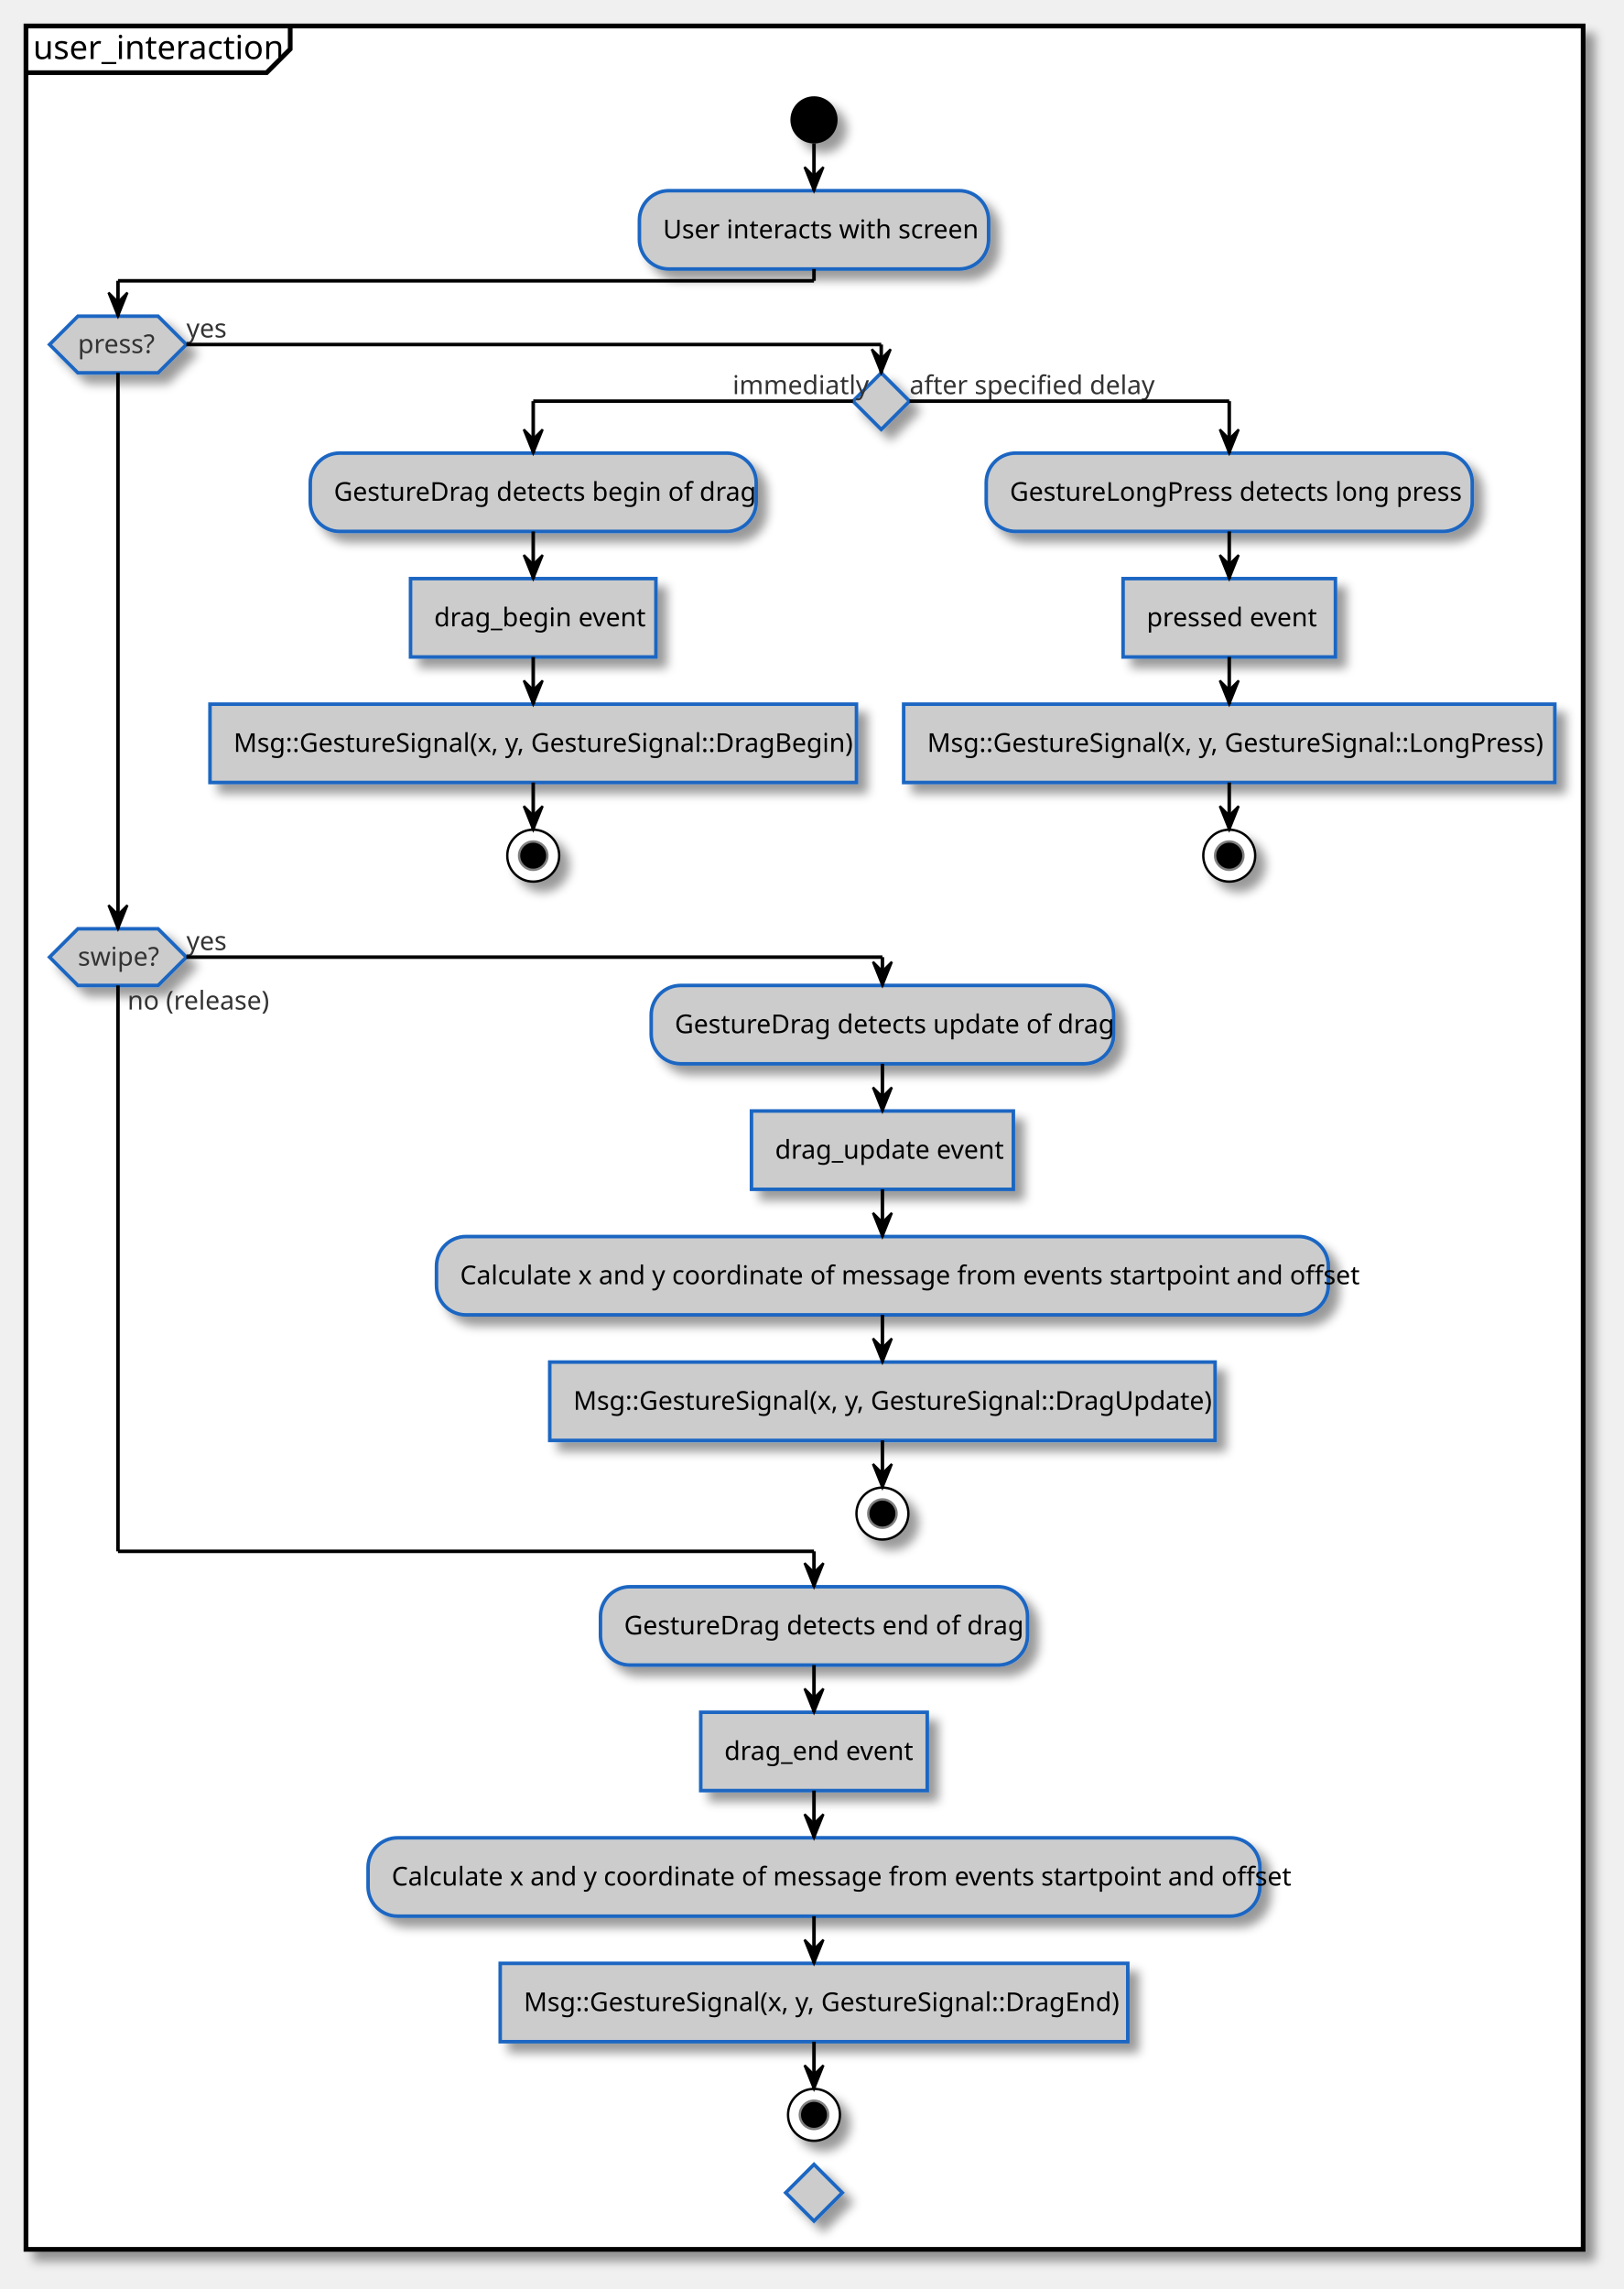
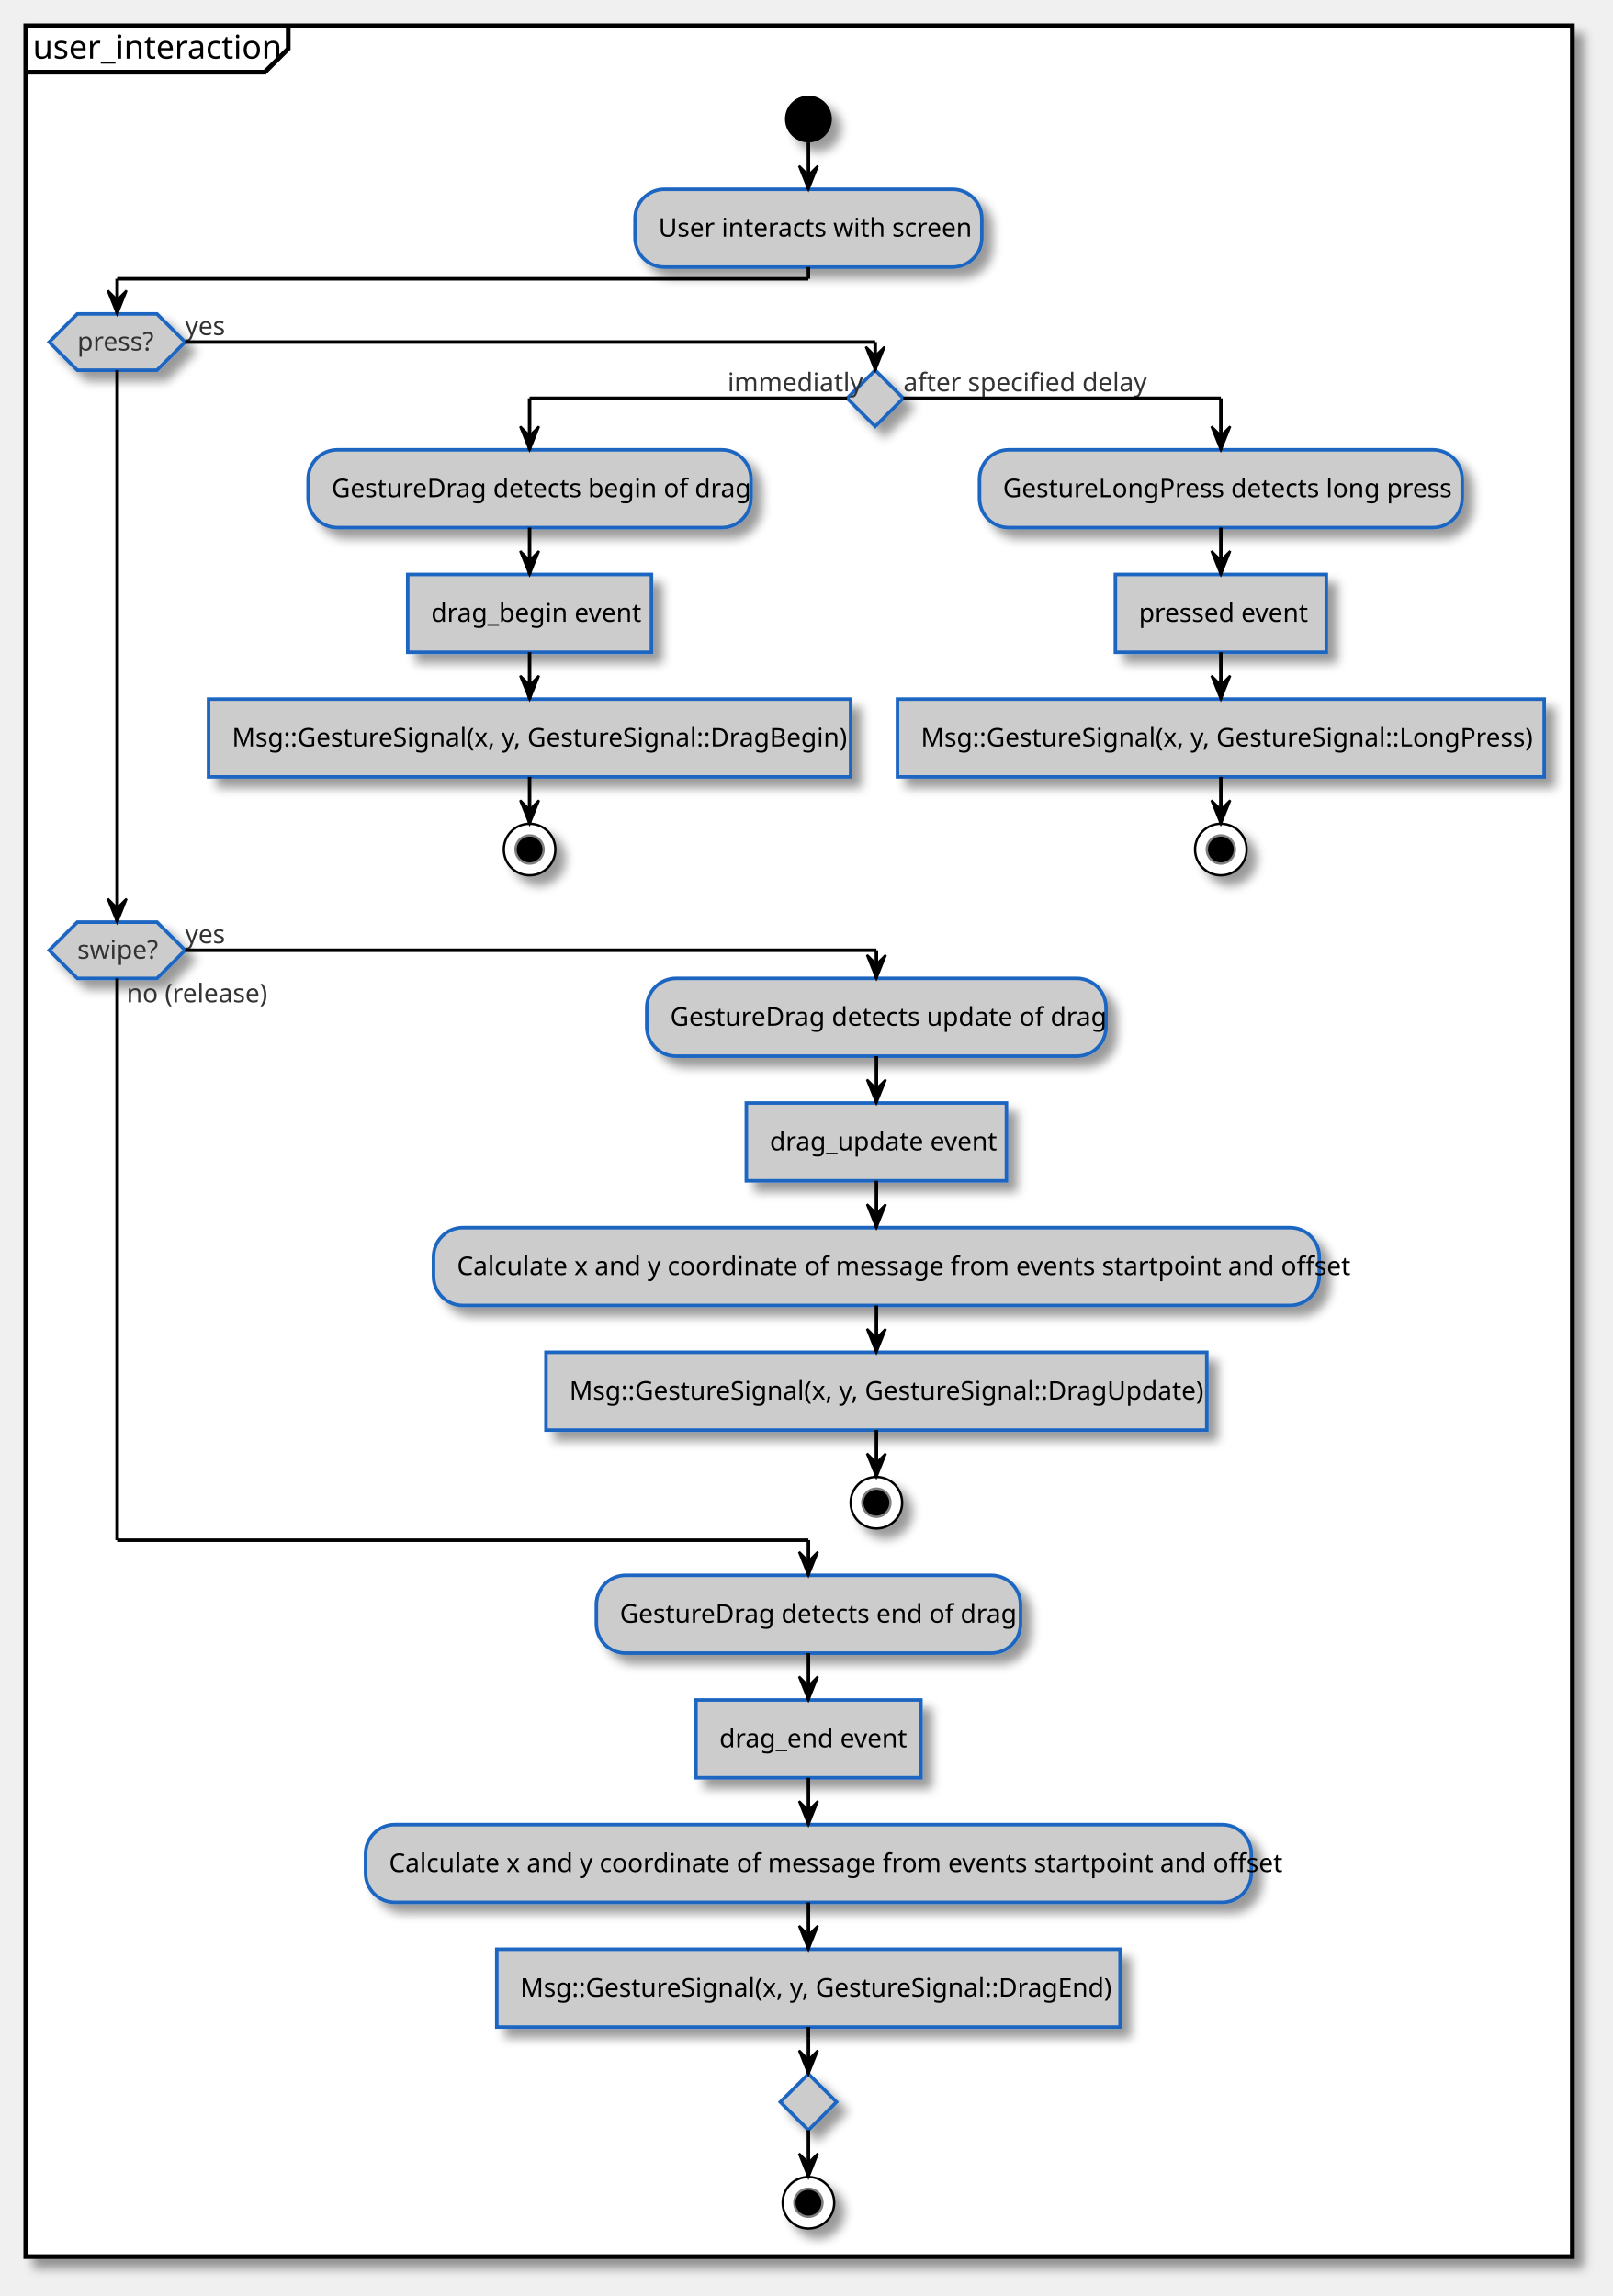
- <svg xmlns="http://www.w3.org/2000/svg" contentScriptType="application/ecmascript" contentStyleType="text/css" height="970px" preserveAspectRatio="none" style="width:688px;height:970px;" version="1.1" viewBox="0 0 688 970" width="688px" zoomAndPan="magnify">
+ <svg xmlns="http://www.w3.org/2000/svg" contentScriptType="application/ecmascript" contentStyleType="text/css" height="980px" preserveAspectRatio="none" style="width:688px;height:980px;" version="1.1" viewBox="0 0 688 980" width="688px" zoomAndPan="magnify">
  <defs>
-     <filter height="300%" id="f1qrw3opdn7001" width="300%" x="-1" y="-1">
+     <filter height="300%" id="f16fas4hmu1mg3" width="300%" x="-1" y="-1">
      <feGaussianBlur result="blurOut" stdDeviation="2.0" />
      <feColorMatrix in="blurOut" result="blurOut2" type="matrix" values="0 0 0 0 0 0 0 0 0 0 0 0 0 0 0 0 0 0 .4 0" />
      <feOffset dx="4.0" dy="4.0" in="blurOut2" result="blurOut3" />
      <feBlend in="SourceGraphic" in2="blurOut3" mode="normal" />
    </filter>
  </defs>
  <g>
-     <rect fill="#FFFFFF" filter="url(#f1qrw3opdn7001)" height="942.199" style="stroke: #000000; stroke-width: 2.0;" width="660" x="11" y="11" />
+     <rect fill="#FFFFFF" filter="url(#f16fas4hmu1mg3)" height="952.199" style="stroke: #000000; stroke-width: 2.0;" width="660" x="11" y="11" />
    <path d="M123,11 L123,20.8 L113,30.8 L11,30.8 " fill="none" style="stroke: #000000; stroke-width: 2.0;" />
    <text fill="#000000" font-family="sans-serif" font-size="14" lengthAdjust="spacingAndGlyphs" textLength="102" x="14" y="25.006">user_interaction</text>
-     <ellipse cx="345" cy="50.8" fill="#000000" filter="url(#f1qrw3opdn7001)" rx="10" ry="10" style="stroke: none; stroke-width: 1.0;" />
-     <rect fill="#CCCCCC" filter="url(#f1qrw3opdn7001)" height="33.2" rx="12.5" ry="12.5" style="stroke: #1A66C2; stroke-width: 1.5;" width="148" x="271" y="80.8" />
+     <ellipse cx="345" cy="50.8" fill="#000000" filter="url(#f16fas4hmu1mg3)" rx="10" ry="10" style="stroke: none; stroke-width: 1.0;" />
+     <rect fill="#CCCCCC" filter="url(#f16fas4hmu1mg3)" height="33.2" rx="12.5" ry="12.5" style="stroke: #1A66C2; stroke-width: 1.5;" width="148" x="271" y="80.8" />
    <text fill="#000000" font-family="Verdana" font-size="11" lengthAdjust="spacingAndGlyphs" textLength="128" x="281" y="101.019">User interacts with screen</text>
-     <polygon fill="#CCCCCC" filter="url(#f1qrw3opdn7001)" points="373.5,158,373.5,158,385.5,170,373.5,182,373.5,182,361.5,170,373.5,158" style="stroke: #1A66C2; stroke-width: 1.5;" />
+     <polygon fill="#CCCCCC" filter="url(#f16fas4hmu1mg3)" points="373.5,158,373.5,158,385.5,170,373.5,182,373.5,182,361.5,170,373.5,158" style="stroke: #1A66C2; stroke-width: 1.5;" />
    <text fill="#333333" font-family="Verdana" font-size="11" lengthAdjust="spacingAndGlyphs" textLength="51" x="310.5" y="167.019">immediatly</text>
    <text fill="#333333" font-family="Verdana" font-size="11" lengthAdjust="spacingAndGlyphs" textLength="97" x="385.5" y="167.019">after specified delay</text>
-     <rect fill="#CCCCCC" filter="url(#f1qrw3opdn7001)" height="33.2" rx="12.5" ry="12.5" style="stroke: #1A66C2; stroke-width: 1.5;" width="189" x="131.5" y="192" />
+     <rect fill="#CCCCCC" filter="url(#f16fas4hmu1mg3)" height="33.2" rx="12.5" ry="12.5" style="stroke: #1A66C2; stroke-width: 1.5;" width="189" x="131.5" y="192" />
    <text fill="#000000" font-family="Verdana" font-size="11" lengthAdjust="spacingAndGlyphs" textLength="169" x="141.5" y="212.219">GestureDrag detects begin of drag</text>
-     <rect fill="#CCCCCC" filter="url(#f1qrw3opdn7001)" height="33.2" style="stroke: #1A66C2; stroke-width: 1.5;" width="104" x="174" y="245.2" />
+     <rect fill="#CCCCCC" filter="url(#f16fas4hmu1mg3)" height="33.2" style="stroke: #1A66C2; stroke-width: 1.5;" width="104" x="174" y="245.2" />
    <text fill="#000000" font-family="Verdana" font-size="11" lengthAdjust="spacingAndGlyphs" textLength="84" x="184" y="265.419">drag_begin event</text>
-     <rect fill="#CCCCCC" filter="url(#f1qrw3opdn7001)" height="33.2" style="stroke: #1A66C2; stroke-width: 1.5;" width="274" x="89" y="298.4" />
+     <rect fill="#CCCCCC" filter="url(#f16fas4hmu1mg3)" height="33.2" style="stroke: #1A66C2; stroke-width: 1.5;" width="274" x="89" y="298.4" />
    <text fill="#000000" font-family="Verdana" font-size="11" lengthAdjust="spacingAndGlyphs" textLength="254" x="99" y="318.619">Msg::GestureSignal(x, y, GestureSignal::DragBegin)</text>
-     <ellipse cx="226" cy="362.599" fill="#FFFFFF" filter="url(#f1qrw3opdn7001)" rx="11" ry="11" style="stroke: #000000; stroke-width: 1.0;" />
+     <ellipse cx="226" cy="362.599" fill="#FFFFFF" filter="url(#f16fas4hmu1mg3)" rx="11" ry="11" style="stroke: #000000; stroke-width: 1.0;" />
    <ellipse cx="226" cy="362.599" fill="#000000" rx="6" ry="6" style="stroke: #7F7F7F; stroke-width: 1.0;" />
-     <rect fill="#CCCCCC" filter="url(#f1qrw3opdn7001)" height="33.2" rx="12.5" ry="12.5" style="stroke: #1A66C2; stroke-width: 1.5;" width="206" x="418" y="192" />
+     <rect fill="#CCCCCC" filter="url(#f16fas4hmu1mg3)" height="33.2" rx="12.5" ry="12.5" style="stroke: #1A66C2; stroke-width: 1.5;" width="206" x="418" y="192" />
    <text fill="#000000" font-family="Verdana" font-size="11" lengthAdjust="spacingAndGlyphs" textLength="186" x="428" y="212.219">GestureLongPress detects long press</text>
-     <rect fill="#CCCCCC" filter="url(#f1qrw3opdn7001)" height="33.2" style="stroke: #1A66C2; stroke-width: 1.5;" width="90" x="476" y="245.2" />
+     <rect fill="#CCCCCC" filter="url(#f16fas4hmu1mg3)" height="33.2" style="stroke: #1A66C2; stroke-width: 1.5;" width="90" x="476" y="245.2" />
    <text fill="#000000" font-family="Verdana" font-size="11" lengthAdjust="spacingAndGlyphs" textLength="70" x="486" y="265.419">pressed event</text>
-     <rect fill="#CCCCCC" filter="url(#f1qrw3opdn7001)" height="33.2" style="stroke: #1A66C2; stroke-width: 1.5;" width="276" x="383" y="298.4" />
+     <rect fill="#CCCCCC" filter="url(#f16fas4hmu1mg3)" height="33.2" style="stroke: #1A66C2; stroke-width: 1.5;" width="276" x="383" y="298.4" />
    <text fill="#000000" font-family="Verdana" font-size="11" lengthAdjust="spacingAndGlyphs" textLength="256" x="393" y="318.619">Msg::GestureSignal(x, y, GestureSignal::LongPress)</text>
-     <ellipse cx="521" cy="362.599" fill="#FFFFFF" filter="url(#f1qrw3opdn7001)" rx="11" ry="11" style="stroke: #000000; stroke-width: 1.0;" />
+     <ellipse cx="521" cy="362.599" fill="#FFFFFF" filter="url(#f16fas4hmu1mg3)" rx="11" ry="11" style="stroke: #000000; stroke-width: 1.0;" />
    <ellipse cx="521" cy="362.599" fill="#000000" rx="6" ry="6" style="stroke: #7F7F7F; stroke-width: 1.0;" />
-     <rect fill="#CCCCCC" filter="url(#f1qrw3opdn7001)" height="33.2" rx="12.5" ry="12.5" style="stroke: #1A66C2; stroke-width: 1.5;" width="196" x="276" y="417.599" />
+     <rect fill="#CCCCCC" filter="url(#f16fas4hmu1mg3)" height="33.2" rx="12.5" ry="12.5" style="stroke: #1A66C2; stroke-width: 1.5;" width="196" x="276" y="417.599" />
    <text fill="#000000" font-family="Verdana" font-size="11" lengthAdjust="spacingAndGlyphs" textLength="176" x="286" y="437.818">GestureDrag detects update of drag</text>
-     <rect fill="#CCCCCC" filter="url(#f1qrw3opdn7001)" height="33.2" style="stroke: #1A66C2; stroke-width: 1.5;" width="111" x="318.5" y="470.799" />
+     <rect fill="#CCCCCC" filter="url(#f16fas4hmu1mg3)" height="33.2" style="stroke: #1A66C2; stroke-width: 1.5;" width="111" x="318.5" y="470.799" />
    <text fill="#000000" font-family="Verdana" font-size="11" lengthAdjust="spacingAndGlyphs" textLength="91" x="328.5" y="491.018">drag_update event</text>
-     <rect fill="#CCCCCC" filter="url(#f1qrw3opdn7001)" height="33.2" rx="12.5" ry="12.5" style="stroke: #1A66C2; stroke-width: 1.5;" width="378" x="185" y="523.999" />
+     <rect fill="#CCCCCC" filter="url(#f16fas4hmu1mg3)" height="33.2" rx="12.5" ry="12.5" style="stroke: #1A66C2; stroke-width: 1.5;" width="378" x="185" y="523.999" />
    <text fill="#000000" font-family="Verdana" font-size="11" lengthAdjust="spacingAndGlyphs" textLength="358" x="195" y="544.218">Calculate x and y coordinate of message from events startpoint and offset</text>
-     <rect fill="#CCCCCC" filter="url(#f1qrw3opdn7001)" height="33.2" style="stroke: #1A66C2; stroke-width: 1.5;" width="282" x="233" y="577.199" />
+     <rect fill="#CCCCCC" filter="url(#f16fas4hmu1mg3)" height="33.2" style="stroke: #1A66C2; stroke-width: 1.5;" width="282" x="233" y="577.199" />
    <text fill="#000000" font-family="Verdana" font-size="11" lengthAdjust="spacingAndGlyphs" textLength="262" x="243" y="597.418">Msg::GestureSignal(x, y, GestureSignal::DragUpdate)</text>
-     <ellipse cx="374" cy="641.399" fill="#FFFFFF" filter="url(#f1qrw3opdn7001)" rx="11" ry="11" style="stroke: #000000; stroke-width: 1.0;" />
+     <ellipse cx="374" cy="641.399" fill="#FFFFFF" filter="url(#f16fas4hmu1mg3)" rx="11" ry="11" style="stroke: #000000; stroke-width: 1.0;" />
    <ellipse cx="374" cy="641.399" fill="#000000" rx="6" ry="6" style="stroke: #7F7F7F; stroke-width: 1.0;" />
-     <polygon fill="#CCCCCC" filter="url(#f1qrw3opdn7001)" points="33,134,67,134,79,146,67,158,33,158,21,146,33,134" style="stroke: #1A66C2; stroke-width: 1.5;" />
+     <polygon fill="#CCCCCC" filter="url(#f16fas4hmu1mg3)" points="33,134,67,134,79,146,67,158,33,158,21,146,33,134" style="stroke: #1A66C2; stroke-width: 1.5;" />
    <text fill="#333333" font-family="Verdana" font-size="11" lengthAdjust="spacingAndGlyphs" textLength="34" x="33" y="149.619">press?</text>
    <text fill="#333333" font-family="Verdana" font-size="11" lengthAdjust="spacingAndGlyphs" textLength="18" x="79" y="143.019">yes</text>
-     <polygon fill="#CCCCCC" filter="url(#f1qrw3opdn7001)" points="33,393.599,67,393.599,79,405.599,67,417.599,33,417.599,21,405.599,33,393.599" style="stroke: #1A66C2; stroke-width: 1.5;" />
+     <polygon fill="#CCCCCC" filter="url(#f16fas4hmu1mg3)" points="33,393.599,67,393.599,79,405.599,67,417.599,33,417.599,21,405.599,33,393.599" style="stroke: #1A66C2; stroke-width: 1.5;" />
    <text fill="#333333" font-family="Verdana" font-size="11" lengthAdjust="spacingAndGlyphs" textLength="59" x="54" y="427.818">no (release)</text>
    <text fill="#333333" font-family="Verdana" font-size="11" lengthAdjust="spacingAndGlyphs" textLength="34" x="33" y="409.219">swipe?</text>
    <text fill="#333333" font-family="Verdana" font-size="11" lengthAdjust="spacingAndGlyphs" textLength="18" x="79" y="402.619">yes</text>
-     <rect fill="#CCCCCC" filter="url(#f1qrw3opdn7001)" height="33.2" rx="12.5" ry="12.5" style="stroke: #1A66C2; stroke-width: 1.5;" width="181" x="254.5" y="672.399" />
+     <rect fill="#CCCCCC" filter="url(#f16fas4hmu1mg3)" height="33.2" rx="12.5" ry="12.5" style="stroke: #1A66C2; stroke-width: 1.5;" width="181" x="254.5" y="672.399" />
    <text fill="#000000" font-family="Verdana" font-size="11" lengthAdjust="spacingAndGlyphs" textLength="161" x="264.5" y="692.618">GestureDrag detects end of drag</text>
-     <rect fill="#CCCCCC" filter="url(#f1qrw3opdn7001)" height="33.2" style="stroke: #1A66C2; stroke-width: 1.5;" width="96" x="297" y="725.599" />
+     <rect fill="#CCCCCC" filter="url(#f16fas4hmu1mg3)" height="33.2" style="stroke: #1A66C2; stroke-width: 1.5;" width="96" x="297" y="725.599" />
    <text fill="#000000" font-family="Verdana" font-size="11" lengthAdjust="spacingAndGlyphs" textLength="76" x="307" y="745.818">drag_end event</text>
-     <rect fill="#CCCCCC" filter="url(#f1qrw3opdn7001)" height="33.2" rx="12.5" ry="12.5" style="stroke: #1A66C2; stroke-width: 1.5;" width="378" x="156" y="778.799" />
+     <rect fill="#CCCCCC" filter="url(#f16fas4hmu1mg3)" height="33.2" rx="12.5" ry="12.5" style="stroke: #1A66C2; stroke-width: 1.5;" width="378" x="156" y="778.799" />
    <text fill="#000000" font-family="Verdana" font-size="11" lengthAdjust="spacingAndGlyphs" textLength="358" x="166" y="799.018">Calculate x and y coordinate of message from events startpoint and offset</text>
-     <rect fill="#CCCCCC" filter="url(#f1qrw3opdn7001)" height="33.2" style="stroke: #1A66C2; stroke-width: 1.5;" width="266" x="212" y="831.999" />
+     <rect fill="#CCCCCC" filter="url(#f16fas4hmu1mg3)" height="33.2" style="stroke: #1A66C2; stroke-width: 1.5;" width="266" x="212" y="831.999" />
    <text fill="#000000" font-family="Verdana" font-size="11" lengthAdjust="spacingAndGlyphs" textLength="246" x="222" y="852.218">Msg::GestureSignal(x, y, GestureSignal::DragEnd)</text>
-     <ellipse cx="345" cy="896.199" fill="#FFFFFF" filter="url(#f1qrw3opdn7001)" rx="11" ry="11" style="stroke: #000000; stroke-width: 1.0;" />
-     <ellipse cx="345" cy="896.199" fill="#000000" rx="6" ry="6" style="stroke: #7F7F7F; stroke-width: 1.0;" />
-     <polygon fill="#CCCCCC" filter="url(#f1qrw3opdn7001)" points="345,917.199,357,929.199,345,941.199,333,929.199,345,917.199" style="stroke: #1A66C2; stroke-width: 1.5;" />
+     <polygon fill="#CCCCCC" filter="url(#f16fas4hmu1mg3)" points="345,885.199,357,897.199,345,909.199,333,897.199,345,885.199" style="stroke: #1A66C2; stroke-width: 1.5;" />
+     <ellipse cx="345" cy="940.199" fill="#FFFFFF" filter="url(#f16fas4hmu1mg3)" rx="11" ry="11" style="stroke: #000000; stroke-width: 1.0;" />
+     <ellipse cx="345" cy="940.199" fill="#000000" rx="6" ry="6" style="stroke: #7F7F7F; stroke-width: 1.0;" />
    <line style="stroke: #000000; stroke-width: 1.5;" x1="345" x2="345" y1="60.8" y2="80.8" />
    <polygon fill="#000000" points="341,70.8,345,80.8,349,70.8,345,74.8" style="stroke: #000000; stroke-width: 1.0;" />
    <line style="stroke: #000000; stroke-width: 1.5;" x1="226" x2="226" y1="225.2" y2="245.2" />
    <polygon fill="#000000" points="222,235.2,226,245.2,230,235.2,226,239.2" style="stroke: #000000; stroke-width: 1.0;" />
    <line style="stroke: #000000; stroke-width: 1.5;" x1="226" x2="226" y1="278.4" y2="298.4" />
    <polygon fill="#000000" points="222,288.4,226,298.4,230,288.4,226,292.4" style="stroke: #000000; stroke-width: 1.0;" />
    <line style="stroke: #000000; stroke-width: 1.5;" x1="226" x2="226" y1="331.599" y2="351.599" />
    <polygon fill="#000000" points="222,341.599,226,351.599,230,341.599,226,345.599" style="stroke: #000000; stroke-width: 1.0;" />
    <line style="stroke: #000000; stroke-width: 1.5;" x1="521" x2="521" y1="225.2" y2="245.2" />
    <polygon fill="#000000" points="517,235.2,521,245.2,525,235.2,521,239.2" style="stroke: #000000; stroke-width: 1.0;" />
    <line style="stroke: #000000; stroke-width: 1.5;" x1="521" x2="521" y1="278.4" y2="298.4" />
    <polygon fill="#000000" points="517,288.4,521,298.4,525,288.4,521,292.4" style="stroke: #000000; stroke-width: 1.0;" />
    <line style="stroke: #000000; stroke-width: 1.5;" x1="521" x2="521" y1="331.599" y2="351.599" />
    <polygon fill="#000000" points="517,341.599,521,351.599,525,341.599,521,345.599" style="stroke: #000000; stroke-width: 1.0;" />
    <line style="stroke: #000000; stroke-width: 1.5;" x1="361.5" x2="226" y1="170" y2="170" />
    <line style="stroke: #000000; stroke-width: 1.5;" x1="226" x2="226" y1="170" y2="192" />
    <polygon fill="#000000" points="222,182,226,192,230,182,226,186" style="stroke: #000000; stroke-width: 1.0;" />
    <line style="stroke: #000000; stroke-width: 1.5;" x1="385.5" x2="521" y1="170" y2="170" />
    <line style="stroke: #000000; stroke-width: 1.5;" x1="521" x2="521" y1="170" y2="192" />
    <polygon fill="#000000" points="517,182,521,192,525,182,521,186" style="stroke: #000000; stroke-width: 1.0;" />
    <line style="stroke: #000000; stroke-width: 1.5;" x1="374" x2="374" y1="450.799" y2="470.799" />
    <polygon fill="#000000" points="370,460.799,374,470.799,378,460.799,374,464.799" style="stroke: #000000; stroke-width: 1.0;" />
    <line style="stroke: #000000; stroke-width: 1.5;" x1="374" x2="374" y1="503.999" y2="523.999" />
    <polygon fill="#000000" points="370,513.999,374,523.999,378,513.999,374,517.999" style="stroke: #000000; stroke-width: 1.0;" />
    <line style="stroke: #000000; stroke-width: 1.5;" x1="374" x2="374" y1="557.199" y2="577.199" />
    <polygon fill="#000000" points="370,567.199,374,577.199,378,567.199,374,571.199" style="stroke: #000000; stroke-width: 1.0;" />
    <line style="stroke: #000000; stroke-width: 1.5;" x1="374" x2="374" y1="610.399" y2="630.399" />
    <polygon fill="#000000" points="370,620.399,374,630.399,378,620.399,374,624.399" style="stroke: #000000; stroke-width: 1.0;" />
    <line style="stroke: #000000; stroke-width: 1.5;" x1="345" x2="345" y1="705.599" y2="725.599" />
    <polygon fill="#000000" points="341,715.599,345,725.599,349,715.599,345,719.599" style="stroke: #000000; stroke-width: 1.0;" />
    <line style="stroke: #000000; stroke-width: 1.5;" x1="345" x2="345" y1="758.799" y2="778.799" />
    <polygon fill="#000000" points="341,768.799,345,778.799,349,768.799,345,772.799" style="stroke: #000000; stroke-width: 1.0;" />
    <line style="stroke: #000000; stroke-width: 1.5;" x1="345" x2="345" y1="811.999" y2="831.999" />
    <polygon fill="#000000" points="341,821.999,345,831.999,349,821.999,345,825.999" style="stroke: #000000; stroke-width: 1.0;" />
-     <line style="stroke: #000000; stroke-width: 1.5;" x1="345" x2="345" y1="865.199" y2="885.199" />
-     <polygon fill="#000000" points="341,875.199,345,885.199,349,875.199,345,879.199" style="stroke: #000000; stroke-width: 1.0;" />
    <line style="stroke: #000000; stroke-width: 1.5;" x1="79" x2="373.5" y1="146" y2="146" />
    <line style="stroke: #000000; stroke-width: 1.5;" x1="373.5" x2="373.5" y1="146" y2="158" />
    <polygon fill="#000000" points="369.5,148,373.5,158,377.5,148,373.5,152" style="stroke: #000000; stroke-width: 1.0;" />
    <line style="stroke: #000000; stroke-width: 1.5;" x1="79" x2="374" y1="405.599" y2="405.599" />
    <line style="stroke: #000000; stroke-width: 1.5;" x1="374" x2="374" y1="405.599" y2="417.599" />
    <polygon fill="#000000" points="370,407.599,374,417.599,378,407.599,374,411.599" style="stroke: #000000; stroke-width: 1.0;" />
    <line style="stroke: #000000; stroke-width: 1.5;" x1="50" x2="50" y1="158" y2="393.599" />
    <polygon fill="#000000" points="46,383.599,50,393.599,54,383.599,50,387.599" style="stroke: #000000; stroke-width: 1.0;" />
    <line style="stroke: #000000; stroke-width: 1.5;" x1="345" x2="345" y1="114" y2="119" />
    <line style="stroke: #000000; stroke-width: 1.5;" x1="345" x2="50" y1="119" y2="119" />
    <line style="stroke: #000000; stroke-width: 1.5;" x1="50" x2="50" y1="119" y2="134" />
    <polygon fill="#000000" points="46,124,50,134,54,124,50,128" style="stroke: #000000; stroke-width: 1.0;" />
    <line style="stroke: #000000; stroke-width: 1.5;" x1="50" x2="50" y1="417.599" y2="657.399" />
    <line style="stroke: #000000; stroke-width: 1.5;" x1="50" x2="345" y1="657.399" y2="657.399" />
    <line style="stroke: #000000; stroke-width: 1.5;" x1="345" x2="345" y1="657.399" y2="672.399" />
    <polygon fill="#000000" points="341,662.399,345,672.399,349,662.399,345,666.399" style="stroke: #000000; stroke-width: 1.0;" />
+     <line style="stroke: #000000; stroke-width: 1.5;" x1="345" x2="345" y1="865.199" y2="870.199" />
+     <line style="stroke: #000000; stroke-width: 1.5;" x1="345" x2="345" y1="870.199" y2="885.199" />
+     <polygon fill="#000000" points="341,875.199,345,885.199,349,875.199,345,879.199" style="stroke: #000000; stroke-width: 1.0;" />
+     <line style="stroke: #000000; stroke-width: 1.5;" x1="345" x2="345" y1="909.199" y2="929.199" />
+     <polygon fill="#000000" points="341,919.199,345,929.199,349,919.199,345,923.199" style="stroke: #000000; stroke-width: 1.0;" />
  </g>
</svg>
